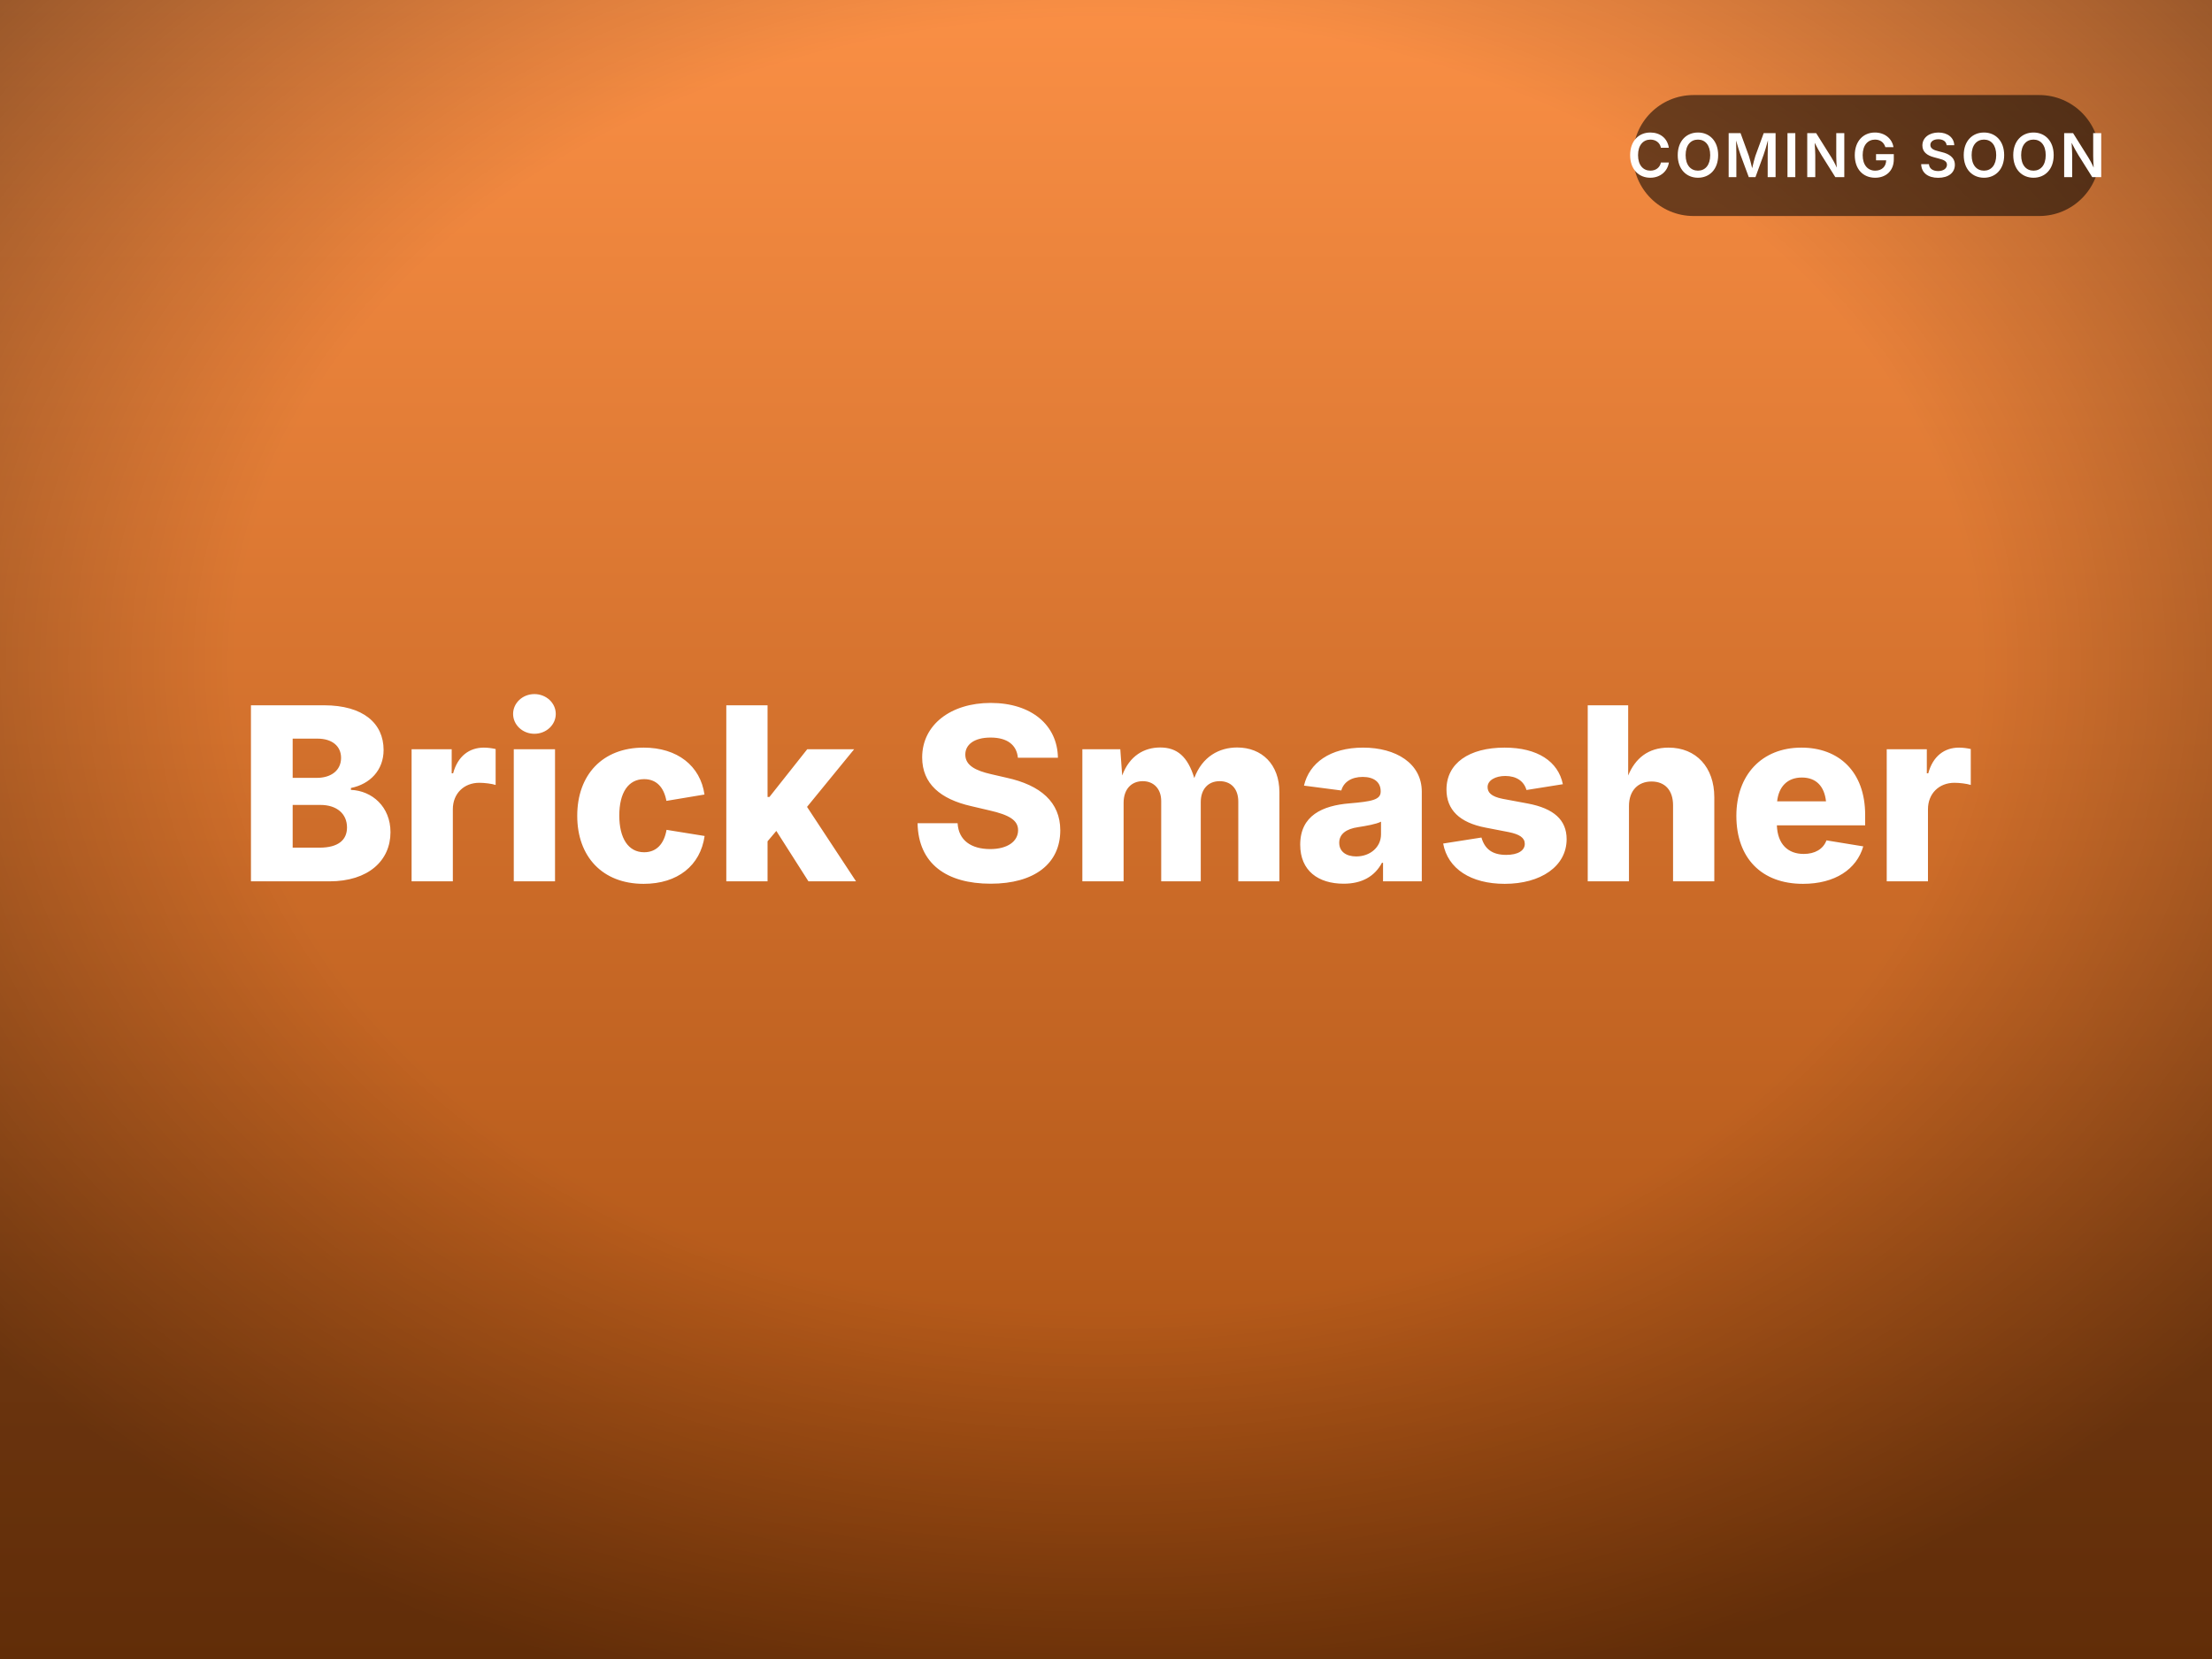
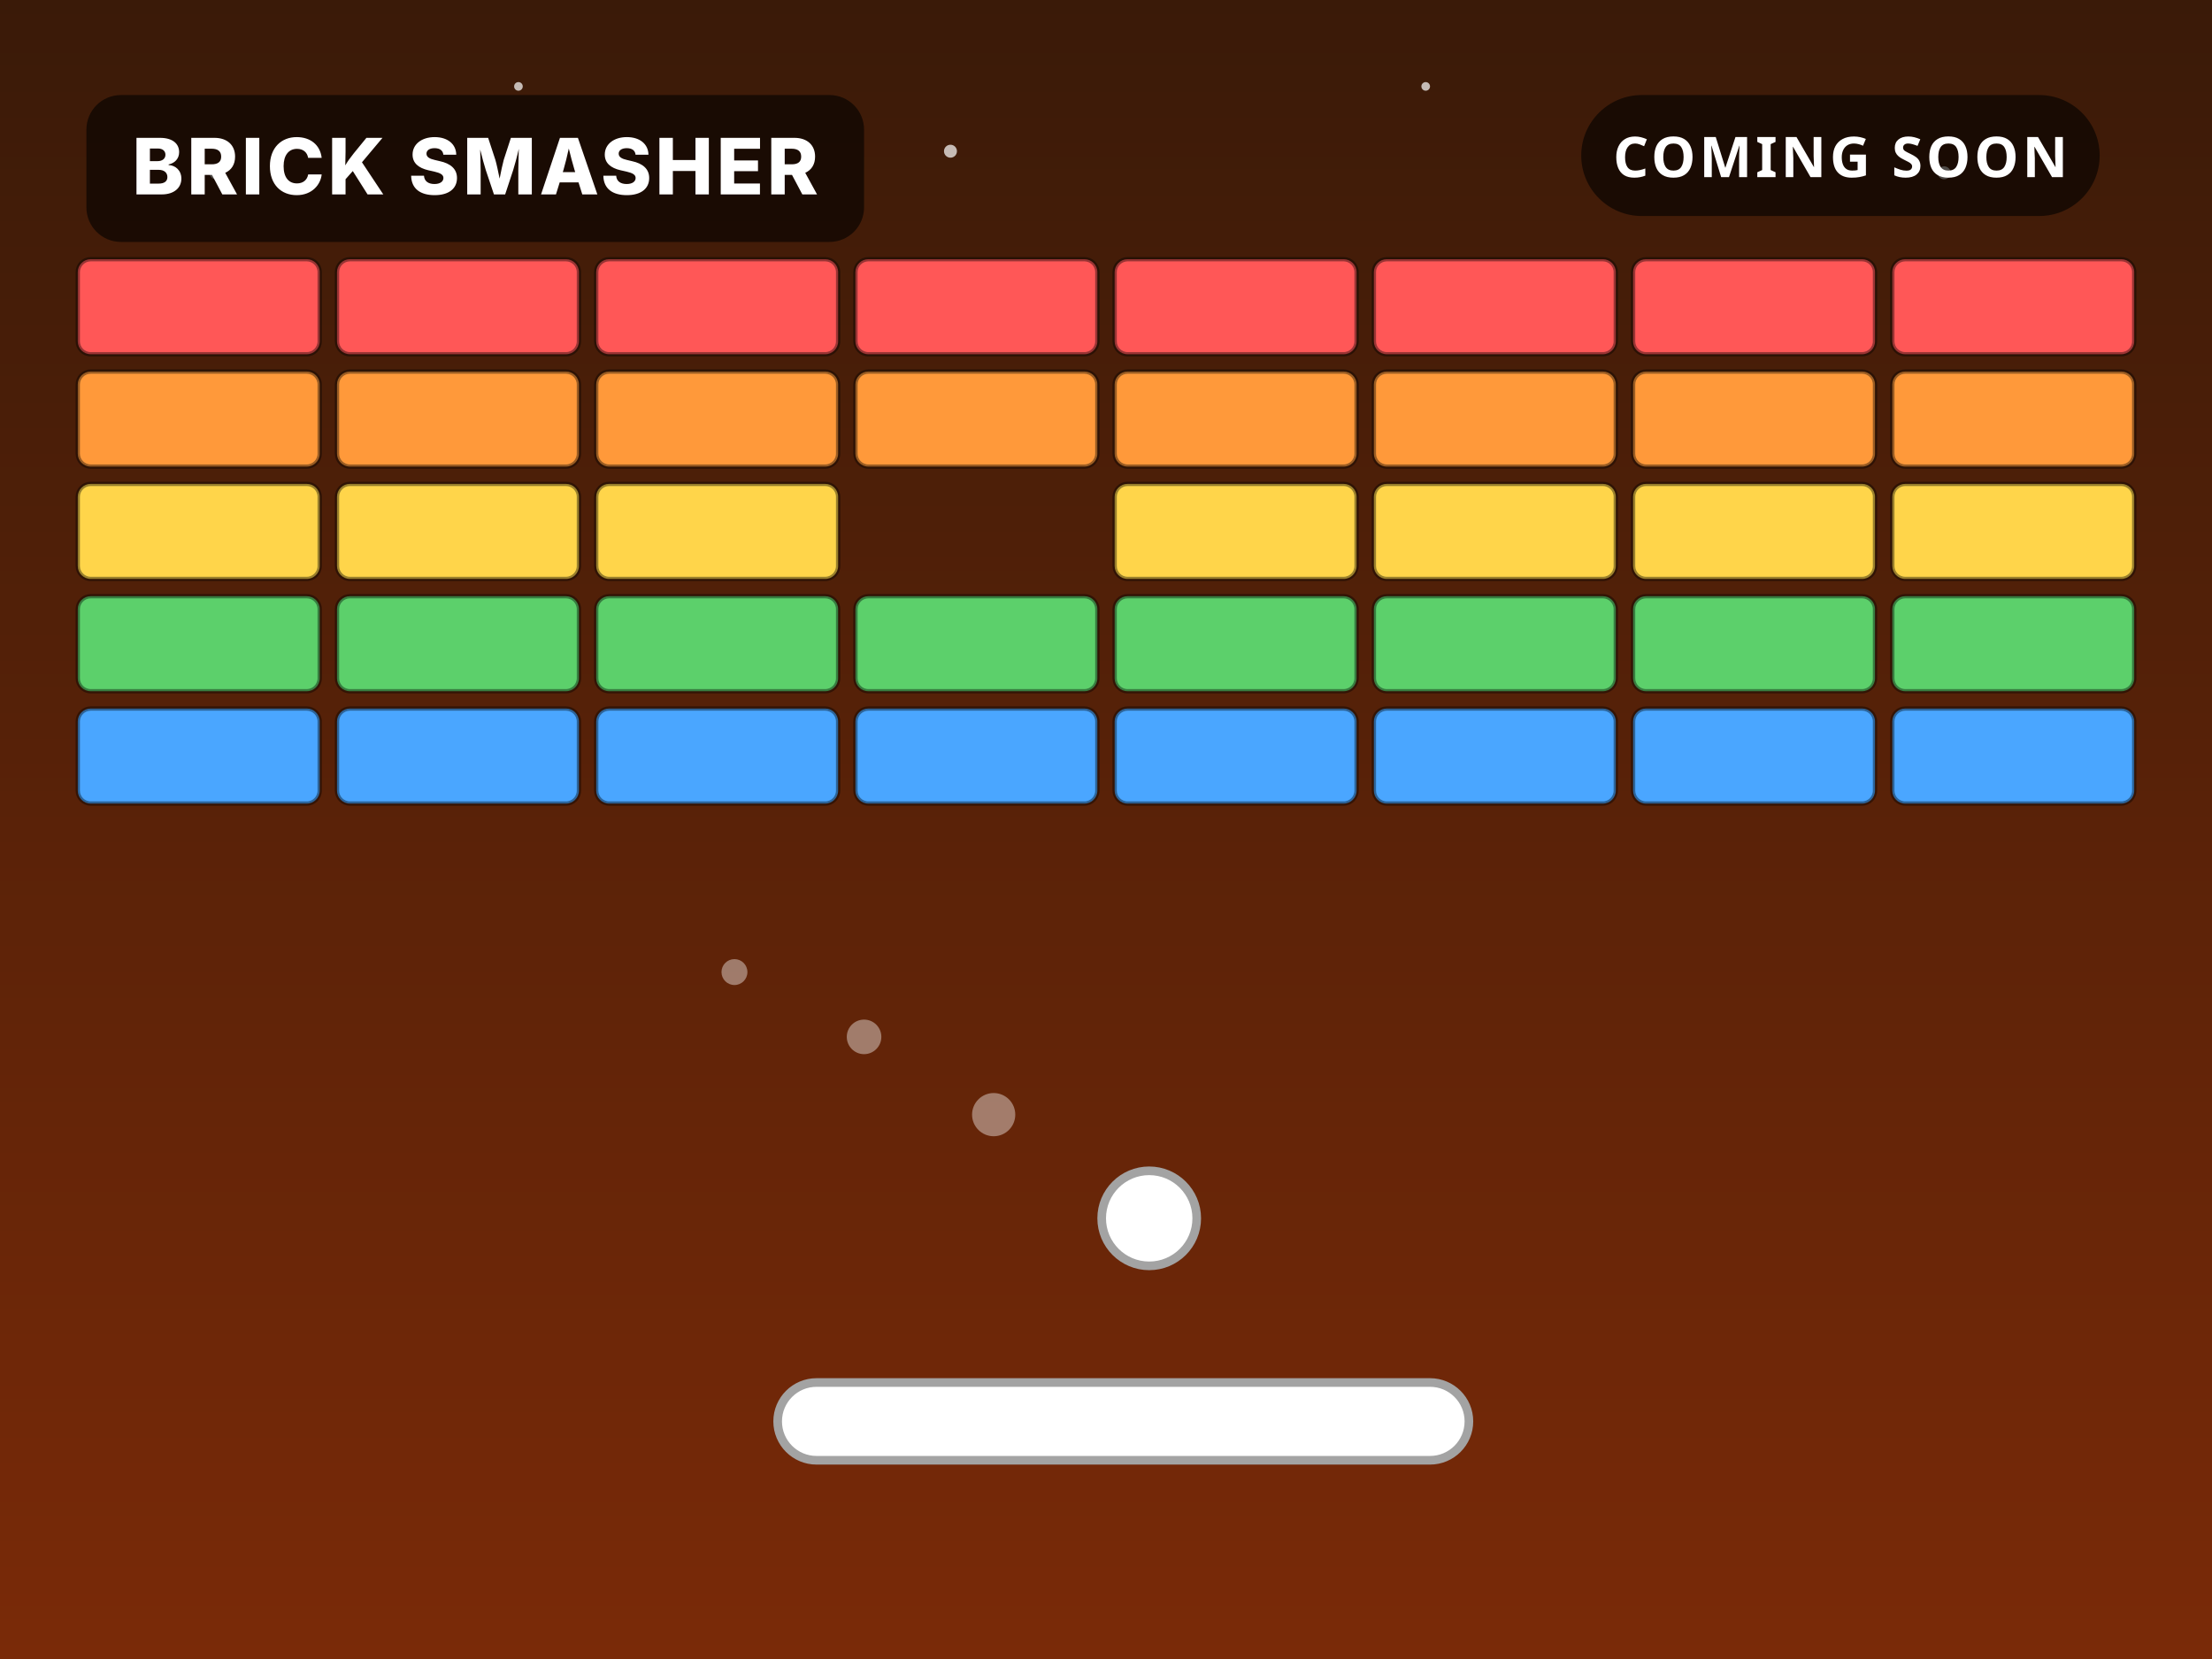
<svg xmlns="http://www.w3.org/2000/svg" viewBox="0 0 512 384" width="512" height="384">
  <defs>
-     <linearGradient id="bg" x1="0" y1="0" x2="0" y2="1">
-       <stop offset="0%" stop-color="#fa8f45" />
-       <stop offset="100%" stop-color="#a24b0e" />
+     <linearGradient id="bsBg" x1="0" y1="0" x2="0" y2="1">
+       <stop offset="0%" stop-color="#3a1a08" />
+       <stop offset="100%" stop-color="#7a2a08" />
    </linearGradient>
-     <radialGradient id="vignette" cx="50%" cy="40%" r="65%">
-       <stop offset="60%" stop-color="rgba(0,0,0,0)" />
-       <stop offset="100%" stop-color="rgba(0,0,0,0.4)" />
-     </radialGradient>
  </defs>
-   <rect width="512" height="384" fill="url(#bg)" />
-   <rect width="512" height="384" fill="url(#vignette)" />
-   <text x="256" y="204" text-anchor="middle" font-family="system-ui, -apple-system, 'Segoe UI', sans-serif" font-size="56" font-weight="800" fill="#ffffff" style="text-shadow: 0 2px 8px rgba(0,0,0,0.4)">Brick Smasher</text>
+   <rect width="512" height="384" fill="url(#bsBg)" />
+   <g fill="#ffffff" opacity="0.7">
+     <circle cx="50" cy="40" r="1.5" />
+     <circle cx="120" cy="20" r="1" />
+     <circle cx="220" cy="35" r="1.5" />
+     <circle cx="330" cy="20" r="1" />
+     <circle cx="450" cy="40" r="1.5" />
+     <circle cx="80" cy="120" r="1" />
+     <circle cx="430" cy="100" r="1" />
+   </g>
+   <g stroke="rgba(0,0,0,0.4)" stroke-width="1">
+     <g fill="#ff5757">
+       <rect x="18" y="60" width="56" height="22" rx="3" />
+       <rect x="78" y="60" width="56" height="22" rx="3" />
+       <rect x="138" y="60" width="56" height="22" rx="3" />
+       <rect x="198" y="60" width="56" height="22" rx="3" />
+       <rect x="258" y="60" width="56" height="22" rx="3" />
+       <rect x="318" y="60" width="56" height="22" rx="3" />
+       <rect x="378" y="60" width="56" height="22" rx="3" />
+       <rect x="438" y="60" width="56" height="22" rx="3" />
+     </g>
+     <g fill="#ff993a">
+       <rect x="18" y="86" width="56" height="22" rx="3" />
+       <rect x="78" y="86" width="56" height="22" rx="3" />
+       <rect x="138" y="86" width="56" height="22" rx="3" />
+       <rect x="198" y="86" width="56" height="22" rx="3" />
+       <rect x="258" y="86" width="56" height="22" rx="3" />
+       <rect x="318" y="86" width="56" height="22" rx="3" />
+       <rect x="378" y="86" width="56" height="22" rx="3" />
+       <rect x="438" y="86" width="56" height="22" rx="3" />
+     </g>
+     <g fill="#ffd54a">
+       <rect x="18" y="112" width="56" height="22" rx="3" />
+       <rect x="78" y="112" width="56" height="22" rx="3" />
+       <rect x="138" y="112" width="56" height="22" rx="3" />
+       <rect x="258" y="112" width="56" height="22" rx="3" />
+       <rect x="318" y="112" width="56" height="22" rx="3" />
+       <rect x="378" y="112" width="56" height="22" rx="3" />
+       <rect x="438" y="112" width="56" height="22" rx="3" />
+     </g>
+     <g fill="#5cd06b">
+       <rect x="18" y="138" width="56" height="22" rx="3" />
+       <rect x="78" y="138" width="56" height="22" rx="3" />
+       <rect x="138" y="138" width="56" height="22" rx="3" />
+       <rect x="198" y="138" width="56" height="22" rx="3" />
+       <rect x="258" y="138" width="56" height="22" rx="3" />
+       <rect x="318" y="138" width="56" height="22" rx="3" />
+       <rect x="378" y="138" width="56" height="22" rx="3" />
+       <rect x="438" y="138" width="56" height="22" rx="3" />
+     </g>
+     <g fill="#4aa6ff">
+       <rect x="18" y="164" width="56" height="22" rx="3" />
+       <rect x="78" y="164" width="56" height="22" rx="3" />
+       <rect x="138" y="164" width="56" height="22" rx="3" />
+       <rect x="198" y="164" width="56" height="22" rx="3" />
+       <rect x="258" y="164" width="56" height="22" rx="3" />
+       <rect x="318" y="164" width="56" height="22" rx="3" />
+       <rect x="378" y="164" width="56" height="22" rx="3" />
+       <rect x="438" y="164" width="56" height="22" rx="3" />
+     </g>
+   </g>
+   <g fill="#ffffff" opacity="0.4">
+     <circle cx="170" cy="225" r="3" />
+     <circle cx="200" cy="240" r="4" />
+     <circle cx="230" cy="258" r="5" />
+   </g>
+   <circle cx="266" cy="282" r="11" fill="#ffffff" stroke="#a3a3a3" stroke-width="2" />
+   <rect x="180" y="320" width="160" height="18" rx="9" fill="#ffffff" stroke="#a3a3a3" stroke-width="2" />
+   <rect x="184" y="322" width="152" height="6" rx="3" fill="rgba(255,255,255,0.6)" />
+   <g transform="translate(20, 22)">
+     <rect width="180" height="34" rx="8" fill="rgba(0,0,0,0.6)" />
+     <text x="90" y="23" text-anchor="middle" font-family="system-ui, -apple-system, 'Segoe UI', sans-serif" font-size="18" font-weight="800" fill="#ffffff" letter-spacing="0.04em">BRICK SMASHER</text>
+   </g>
  <g transform="translate(488, 24)">
-     <rect x="-110" y="-2" width="108" height="28" rx="14" fill="rgba(0,0,0,0.55)" />
-     <text x="-56" y="17" text-anchor="middle" font-family="system-ui, -apple-system, sans-serif" font-size="14" font-weight="600" fill="#fff" letter-spacing="0.05em">COMING SOON</text>
+     <rect x="-122" y="-2" width="120" height="28" rx="14" fill="rgba(0,0,0,0.6)" />
+     <text x="-62" y="17" text-anchor="middle" font-family="system-ui, sans-serif" font-size="13" font-weight="700" fill="#fff" letter-spacing="0.06em">COMING SOON</text>
  </g>
</svg>
